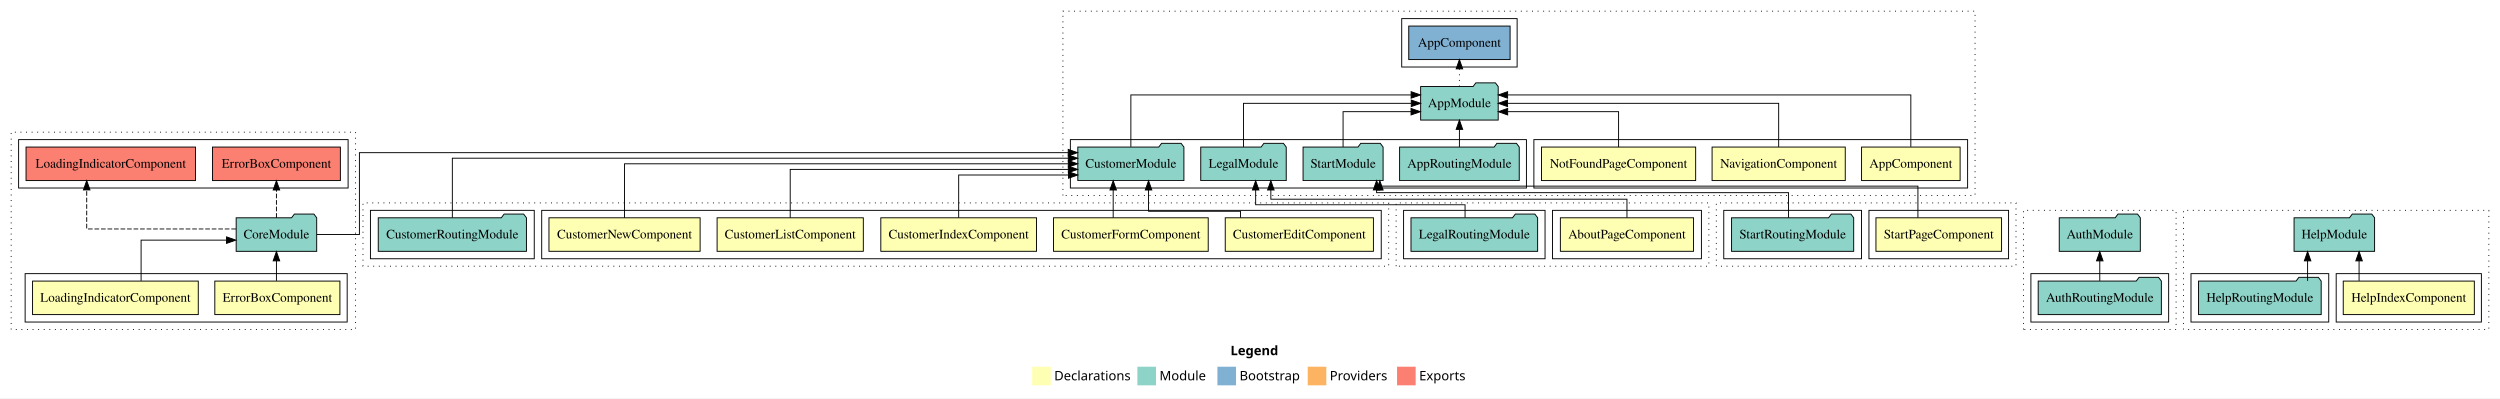
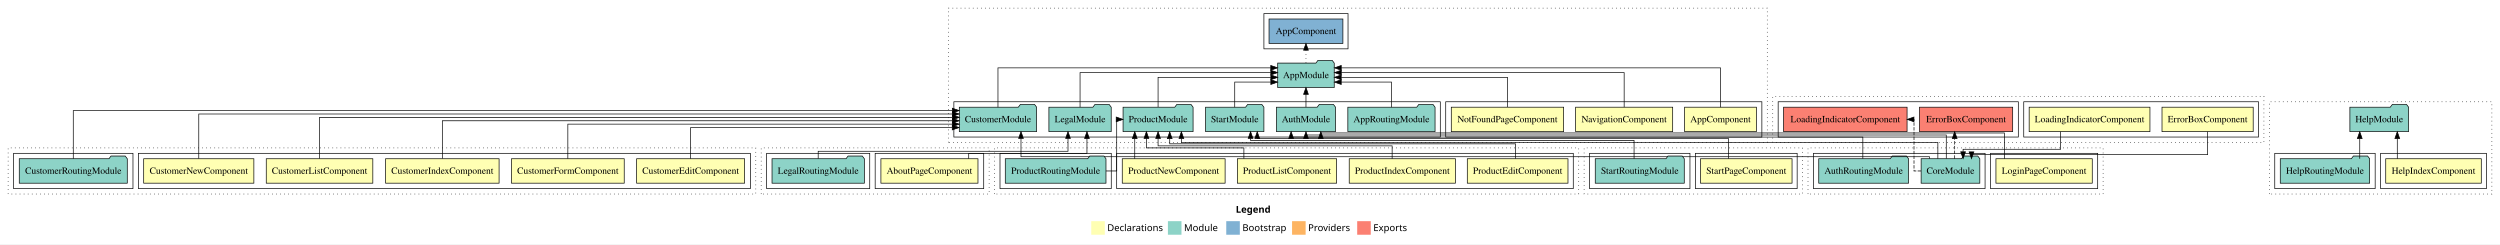
- <svg xmlns="http://www.w3.org/2000/svg" width="2686pt" height="428pt" viewBox="0.00 0.00 2686.00 428.00">
-   <g id="graph0" class="graph" transform="scale(1 1) rotate(0) translate(4 424)">
-     <polygon fill="white" stroke="transparent" points="-4,4 -4,-424 2682,-424 2682,4 -4,4" />
-     <text text-anchor="start" x="1318.01" y="-42.4" font-family="Times-12" font-weight="bold" font-size="14.00">Legend</text>
-     <polygon fill="#ffffb3" stroke="transparent" points="1105,-10 1105,-30 1125,-30 1125,-10 1105,-10" />
-     <text text-anchor="start" x="1128.63" y="-15.4" font-family="Times-12" font-size="14.00">  Declarations</text>
-     <polygon fill="#8dd3c7" stroke="transparent" points="1218,-10 1218,-30 1238,-30 1238,-10 1218,-10" />
-     <text text-anchor="start" x="1241.73" y="-15.4" font-family="Times-12" font-size="14.00">  Module</text>
-     <polygon fill="#80b1d3" stroke="transparent" points="1304,-10 1304,-30 1324,-30 1324,-10 1304,-10" />
-     <text text-anchor="start" x="1327.78" y="-15.4" font-family="Times-12" font-size="14.00">  Bootstrap</text>
-     <polygon fill="#fdb462" stroke="transparent" points="1401,-10 1401,-30 1421,-30 1421,-10 1401,-10" />
-     <text text-anchor="start" x="1424.67" y="-15.4" font-family="Times-12" font-size="14.00">  Providers</text>
-     <polygon fill="#fb8072" stroke="transparent" points="1497,-10 1497,-30 1517,-30 1517,-10 1497,-10" />
-     <text text-anchor="start" x="1520.73" y="-15.4" font-family="Times-12" font-size="14.00">  Exports</text>
+ <svg xmlns="http://www.w3.org/2000/svg" width="3685pt" height="360pt" viewBox="0.00 0.00 3685.00 360.00">
+   <g id="graph0" class="graph" transform="scale(1 1) rotate(0) translate(4 356)">
+     <polygon fill="white" stroke="transparent" points="-4,4 -4,-356 3681,-356 3681,4 -4,4" />
+     <text text-anchor="start" x="1817.51" y="-42.4" font-family="Times-12" font-weight="bold" font-size="14.00">Legend</text>
+     <polygon fill="#ffffb3" stroke="transparent" points="1604.5,-10 1604.5,-30 1624.5,-30 1624.5,-10 1604.5,-10" />
+     <text text-anchor="start" x="1628.13" y="-15.4" font-family="Times-12" font-size="14.00">  Declarations</text>
+     <polygon fill="#8dd3c7" stroke="transparent" points="1717.5,-10 1717.5,-30 1737.5,-30 1737.5,-10 1717.5,-10" />
+     <text text-anchor="start" x="1741.23" y="-15.4" font-family="Times-12" font-size="14.00">  Module</text>
+     <polygon fill="#80b1d3" stroke="transparent" points="1803.5,-10 1803.5,-30 1823.5,-30 1823.5,-10 1803.5,-10" />
+     <text text-anchor="start" x="1827.28" y="-15.4" font-family="Times-12" font-size="14.00">  Bootstrap</text>
+     <polygon fill="#fdb462" stroke="transparent" points="1900.5,-10 1900.5,-30 1920.5,-30 1920.5,-10 1900.5,-10" />
+     <text text-anchor="start" x="1924.17" y="-15.4" font-family="Times-12" font-size="14.00">  Providers</text>
+     <polygon fill="#fb8072" stroke="transparent" points="1996.5,-10 1996.5,-30 2016.5,-30 2016.5,-10 1996.5,-10" />
+     <text text-anchor="start" x="2020.23" y="-15.4" font-family="Times-12" font-size="14.00">  Exports</text>
    <g id="clust1" class="cluster">
-       <polygon fill="none" stroke="black" stroke-dasharray="1,5" points="1138,-214 1138,-412 2118,-412 2118,-214 1138,-214" />
+       <polygon fill="none" stroke="black" stroke-dasharray="1,5" points="1394,-146 1394,-344 2601,-344 2601,-146 1394,-146" />
    </g>
    <g id="clust2" class="cluster">
-       <polygon fill="none" stroke="black" points="1644,-222 1644,-274 2110,-274 2110,-222 1644,-222" />
+       <polygon fill="none" stroke="black" points="2127,-154 2127,-206 2593,-206 2593,-154 2127,-154" />
    </g>
    <g id="clust6" class="cluster">
-       <polygon fill="none" stroke="black" points="1146,-222 1146,-274 1636,-274 1636,-222 1146,-222" />
+       <polygon fill="none" stroke="black" points="1402,-154 1402,-206 2119,-206 2119,-154 1402,-154" />
    </g>
    <g id="clust8" class="cluster">
-       <polygon fill="none" stroke="black" points="1502,-352 1502,-404 1626,-404 1626,-352 1502,-352" />
+       <polygon fill="none" stroke="black" points="1859,-284 1859,-336 1983,-336 1983,-284 1859,-284" />
    </g>
    <g id="clust16" class="cluster">
-       <polygon fill="none" stroke="black" stroke-dasharray="1,5" points="2170,-70 2170,-198 2334,-198 2334,-70 2170,-70" />
-     </g>
-     <g id="clust18" class="cluster">
-       <polygon fill="none" stroke="black" points="2178,-78 2178,-130 2326,-130 2326,-78 2178,-78" />
-     </g>
-     <g id="clust28" class="cluster">
-       <polygon fill="none" stroke="black" stroke-dasharray="1,5" points="8,-70 8,-282 378,-282 378,-70 8,-70" />
+       <polygon fill="none" stroke="black" stroke-dasharray="1,5" points="2661,-70 2661,-138 3096,-138 3096,-70 2661,-70" />
+     </g>
+     <g id="clust17" class="cluster">
+       <polygon fill="none" stroke="black" points="2930,-78 2930,-130 3088,-130 3088,-78 2930,-78" />
+     </g>
+     <g id="clust19" class="cluster">
+       <polygon fill="none" stroke="black" points="2669,-78 2669,-130 2922,-130 2922,-78 2669,-78" />
    </g>
    <g id="clust29" class="cluster">
-       <polygon fill="none" stroke="black" points="23,-78 23,-130 369,-130 369,-78 23,-78" />
-     </g>
-     <g id="clust33" class="cluster">
-       <polygon fill="none" stroke="black" points="16,-222 16,-274 370,-274 370,-222 16,-222" />
-     </g>
-     <g id="clust36" class="cluster">
-       <polygon fill="none" stroke="black" stroke-dasharray="1,5" points="386,-138 386,-206 1488,-206 1488,-138 386,-138" />
+       <polygon fill="none" stroke="black" stroke-dasharray="1,5" points="2609,-146 2609,-214 3333,-214 3333,-146 2609,-146" />
+     </g>
+     <g id="clust30" class="cluster">
+       <polygon fill="none" stroke="black" points="2979,-154 2979,-206 3325,-206 3325,-154 2979,-154" />
+     </g>
+     <g id="clust34" class="cluster">
+       <polygon fill="none" stroke="black" points="2617,-154 2617,-206 2971,-206 2971,-154 2617,-154" />
    </g>
    <g id="clust37" class="cluster">
-       <polygon fill="none" stroke="black" points="578,-146 578,-198 1480,-198 1480,-146 578,-146" />
-     </g>
-     <g id="clust43" class="cluster">
-       <polygon fill="none" stroke="black" points="394,-146 394,-198 570,-198 570,-146 394,-146" />
-     </g>
-     <g id="clust53" class="cluster">
-       <polygon fill="none" stroke="black" stroke-dasharray="1,5" points="2342,-70 2342,-198 2670,-198 2670,-70 2342,-70" />
+       <polygon fill="none" stroke="black" stroke-dasharray="1,5" points="8,-70 8,-138 1110,-138 1110,-70 8,-70" />
+     </g>
+     <g id="clust38" class="cluster">
+       <polygon fill="none" stroke="black" points="200,-78 200,-130 1102,-130 1102,-78 200,-78" />
+     </g>
+     <g id="clust44" class="cluster">
+       <polygon fill="none" stroke="black" points="16,-78 16,-130 192,-130 192,-78 16,-78" />
    </g>
    <g id="clust54" class="cluster">
-       <polygon fill="none" stroke="black" points="2506,-78 2506,-130 2662,-130 2662,-78 2506,-78" />
-     </g>
-     <g id="clust56" class="cluster">
-       <polygon fill="none" stroke="black" points="2350,-78 2350,-130 2498,-130 2498,-78 2350,-78" />
-     </g>
-     <g id="clust66" class="cluster">
-       <polygon fill="none" stroke="black" stroke-dasharray="1,5" points="1496,-138 1496,-206 1832,-206 1832,-138 1496,-138" />
+       <polygon fill="none" stroke="black" stroke-dasharray="1,5" points="3341,-70 3341,-206 3669,-206 3669,-70 3341,-70" />
+     </g>
+     <g id="clust55" class="cluster">
+       <polygon fill="none" stroke="black" points="3505,-78 3505,-130 3661,-130 3661,-78 3505,-78" />
+     </g>
+     <g id="clust57" class="cluster">
+       <polygon fill="none" stroke="black" points="3349,-78 3349,-130 3497,-130 3497,-78 3349,-78" />
    </g>
    <g id="clust67" class="cluster">
-       <polygon fill="none" stroke="black" points="1664,-146 1664,-198 1824,-198 1824,-146 1664,-146" />
-     </g>
-     <g id="clust69" class="cluster">
-       <polygon fill="none" stroke="black" points="1504,-146 1504,-198 1656,-198 1656,-146 1504,-146" />
-     </g>
-     <g id="clust79" class="cluster">
-       <polygon fill="none" stroke="black" stroke-dasharray="1,5" points="1840,-138 1840,-206 2162,-206 2162,-138 1840,-138" />
+       <polygon fill="none" stroke="black" stroke-dasharray="1,5" points="1118,-70 1118,-138 1454,-138 1454,-70 1118,-70" />
+     </g>
+     <g id="clust68" class="cluster">
+       <polygon fill="none" stroke="black" points="1286,-78 1286,-130 1446,-130 1446,-78 1286,-78" />
+     </g>
+     <g id="clust70" class="cluster">
+       <polygon fill="none" stroke="black" points="1126,-78 1126,-130 1278,-130 1278,-78 1126,-78" />
    </g>
    <g id="clust80" class="cluster">
-       <polygon fill="none" stroke="black" points="2004,-146 2004,-198 2154,-198 2154,-146 2004,-146" />
-     </g>
-     <g id="clust82" class="cluster">
-       <polygon fill="none" stroke="black" points="1848,-146 1848,-198 1996,-198 1996,-146 1848,-146" />
+       <polygon fill="none" stroke="black" stroke-dasharray="1,5" points="1462,-70 1462,-138 2323,-138 2323,-70 1462,-70" />
+     </g>
+     <g id="clust81" class="cluster">
+       <polygon fill="none" stroke="black" points="1642,-78 1642,-130 2315,-130 2315,-78 1642,-78" />
+     </g>
+     <g id="clust86" class="cluster">
+       <polygon fill="none" stroke="black" points="1470,-78 1470,-130 1634,-130 1634,-78 1470,-78" />
+     </g>
+     <g id="clust96" class="cluster">
+       <polygon fill="none" stroke="black" stroke-dasharray="1,5" points="2331,-70 2331,-138 2653,-138 2653,-70 2331,-70" />
+     </g>
+     <g id="clust97" class="cluster">
+       <polygon fill="none" stroke="black" points="2495,-78 2495,-130 2645,-130 2645,-78 2495,-78" />
+     </g>
+     <g id="clust99" class="cluster">
+       <polygon fill="none" stroke="black" points="2339,-78 2339,-130 2487,-130 2487,-78 2339,-78" />
    </g>
    <g id="node1" class="node">
-       <polygon fill="#ffffb3" stroke="black" points="2101.94,-266 1996.06,-266 1996.06,-230 2101.94,-230 2101.94,-266" />
-       <text text-anchor="middle" x="2049" y="-243.8" font-family="Times,serif" font-size="14.00">AppComponent</text>
+       <polygon fill="#ffffb3" stroke="black" points="2584.94,-198 2479.06,-198 2479.06,-162 2584.94,-162 2584.94,-198" />
+       <text text-anchor="middle" x="2532" y="-175.8" font-family="Times,serif" font-size="14.00">AppComponent</text>
    </g>
    <g id="node4" class="node">
-       <polygon fill="#8dd3c7" stroke="black" points="1605.66,-331 1602.66,-335 1581.66,-335 1578.66,-331 1522.34,-331 1522.34,-295 1605.66,-295 1605.66,-331" />
-       <text text-anchor="middle" x="1564" y="-308.8" font-family="Times,serif" font-size="14.00">AppModule</text>
+       <polygon fill="#8dd3c7" stroke="black" points="1962.66,-263 1959.66,-267 1938.66,-267 1935.66,-263 1879.34,-263 1879.34,-227 1962.66,-227 1962.66,-263" />
+       <text text-anchor="middle" x="1921" y="-240.8" font-family="Times,serif" font-size="14.00">AppModule</text>
    </g>
    <g id="edge1" class="edge">
-       <path fill="none" stroke="black" d="M2049,-266.29C2049,-288.21 2049,-322 2049,-322 2049,-322 1615.77,-322 1615.77,-322" />
-       <polygon fill="black" stroke="black" points="1615.77,-318.5 1605.77,-322 1615.77,-325.5 1615.77,-318.5" />
+       <path fill="none" stroke="black" d="M2532,-198.01C2532,-220.49 2532,-256 2532,-256 2532,-256 1973,-256 1973,-256" />
+       <polygon fill="black" stroke="black" points="1973,-252.5 1963,-256 1973,-259.5 1973,-252.5" />
    </g>
    <g id="node2" class="node">
-       <polygon fill="#ffffb3" stroke="black" points="1978.54,-266 1835.46,-266 1835.46,-230 1978.54,-230 1978.54,-266" />
-       <text text-anchor="middle" x="1907" y="-243.8" font-family="Times,serif" font-size="14.00">NavigationComponent</text>
+       <polygon fill="#ffffb3" stroke="black" points="2461.54,-198 2318.46,-198 2318.46,-162 2461.54,-162 2461.54,-198" />
+       <text text-anchor="middle" x="2390" y="-175.8" font-family="Times,serif" font-size="14.00">NavigationComponent</text>
    </g>
    <g id="edge2" class="edge">
-       <path fill="none" stroke="black" d="M1907,-266.11C1907,-285.34 1907,-313 1907,-313 1907,-313 1615.72,-313 1615.72,-313" />
-       <polygon fill="black" stroke="black" points="1615.72,-309.5 1605.72,-313 1615.72,-316.5 1615.72,-309.5" />
+       <path fill="none" stroke="black" d="M2390,-198.13C2390,-218.57 2390,-249 2390,-249 2390,-249 1973.03,-249 1973.03,-249" />
+       <polygon fill="black" stroke="black" points="1973.03,-245.5 1963.03,-249 1973.03,-252.5 1973.03,-245.5" />
    </g>
    <g id="node3" class="node">
-       <polygon fill="#ffffb3" stroke="black" points="1817.82,-266 1652.18,-266 1652.18,-230 1817.82,-230 1817.82,-266" />
-       <text text-anchor="middle" x="1735" y="-243.8" font-family="Times,serif" font-size="14.00">NotFoundPageComponent</text>
+       <polygon fill="#ffffb3" stroke="black" points="2300.82,-198 2135.18,-198 2135.18,-162 2300.82,-162 2300.82,-198" />
+       <text text-anchor="middle" x="2218" y="-175.8" font-family="Times,serif" font-size="14.00">NotFoundPageComponent</text>
    </g>
    <g id="edge3" class="edge">
-       <path fill="none" stroke="black" d="M1735,-266.03C1735,-282.4 1735,-304 1735,-304 1735,-304 1615.83,-304 1615.83,-304" />
-       <polygon fill="black" stroke="black" points="1615.83,-300.5 1605.83,-304 1615.83,-307.5 1615.83,-300.5" />
+       <path fill="none" stroke="black" d="M2218,-198.27C2218,-216.56 2218,-242 2218,-242 2218,-242 1972.92,-242 1972.92,-242" />
+       <polygon fill="black" stroke="black" points="1972.92,-238.5 1962.92,-242 1972.92,-245.5 1972.92,-238.5" />
+     </g>
+     <g id="node11" class="node">
+       <polygon fill="#80b1d3" stroke="black" points="1975.44,-328 1866.56,-328 1866.56,-292 1975.44,-292 1975.44,-328" />
+       <text text-anchor="middle" x="1921" y="-305.8" font-family="Times,serif" font-size="14.00">AppComponent </text>
+     </g>
+     <g id="edge10" class="edge">
+       <path fill="none" stroke="black" stroke-dasharray="1,5" d="M1921,-263.11C1921,-263.11 1921,-281.99 1921,-281.99" />
+       <polygon fill="black" stroke="black" points="1917.5,-281.99 1921,-291.99 1924.5,-281.99 1917.5,-281.99" />
+     </g>
+     <g id="node5" class="node">
+       <polygon fill="#8dd3c7" stroke="black" points="2111.27,-198 2108.27,-202 2087.27,-202 2084.27,-198 1982.73,-198 1982.73,-162 2111.27,-162 2111.27,-198" />
+       <text text-anchor="middle" x="2047" y="-175.8" font-family="Times,serif" font-size="14.00">AppRoutingModule</text>
+     </g>
+     <g id="edge4" class="edge">
+       <path fill="none" stroke="black" d="M2047,-198.01C2047,-214.05 2047,-235 2047,-235 2047,-235 1972.96,-235 1972.96,-235" />
+       <polygon fill="black" stroke="black" points="1972.96,-231.5 1962.96,-235 1972.96,-238.5 1972.96,-231.5" />
+     </g>
+     <g id="node6" class="node">
+       <polygon fill="#8dd3c7" stroke="black" points="1964.55,-198 1961.55,-202 1940.55,-202 1937.55,-198 1877.45,-198 1877.45,-162 1964.55,-162 1964.55,-198" />
+       <text text-anchor="middle" x="1921" y="-175.8" font-family="Times,serif" font-size="14.00">AuthModule</text>
+     </g>
+     <g id="edge5" class="edge">
+       <path fill="none" stroke="black" d="M1921,-198.11C1921,-198.11 1921,-216.99 1921,-216.99" />
+       <polygon fill="black" stroke="black" points="1917.5,-216.99 1921,-226.99 1924.5,-216.99 1917.5,-216.99" />
+     </g>
+     <g id="node7" class="node">
+       <polygon fill="#8dd3c7" stroke="black" points="1523.99,-198 1520.99,-202 1499.99,-202 1496.99,-198 1410.01,-198 1410.01,-162 1523.99,-162 1523.99,-198" />
+       <text text-anchor="middle" x="1467" y="-175.8" font-family="Times,serif" font-size="14.00">CustomerModule</text>
+     </g>
+     <g id="edge6" class="edge">
+       <path fill="none" stroke="black" d="M1467,-198.01C1467,-220.49 1467,-256 1467,-256 1467,-256 1869.1,-256 1869.1,-256" />
+       <polygon fill="black" stroke="black" points="1869.1,-259.5 1879.1,-256 1869.1,-252.5 1869.1,-259.5" />
+     </g>
+     <g id="node8" class="node">
+       <polygon fill="#8dd3c7" stroke="black" points="1633.92,-198 1630.92,-202 1609.92,-202 1606.92,-198 1542.08,-198 1542.08,-162 1633.92,-162 1633.92,-198" />
+       <text text-anchor="middle" x="1588" y="-175.8" font-family="Times,serif" font-size="14.00">LegalModule</text>
+     </g>
+     <g id="edge7" class="edge">
+       <path fill="none" stroke="black" d="M1588,-198.13C1588,-218.57 1588,-249 1588,-249 1588,-249 1869.16,-249 1869.16,-249" />
+       <polygon fill="black" stroke="black" points="1869.16,-252.5 1879.16,-249 1869.16,-245.5 1869.16,-252.5" />
    </g>
    <g id="node9" class="node">
-       <polygon fill="#80b1d3" stroke="black" points="1618.44,-396 1509.56,-396 1509.56,-360 1618.44,-360 1618.44,-396" />
-       <text text-anchor="middle" x="1564" y="-373.8" font-family="Times,serif" font-size="14.00">AppComponent </text>
+       <polygon fill="#8dd3c7" stroke="black" points="1754.6,-198 1751.6,-202 1730.6,-202 1727.6,-198 1651.4,-198 1651.4,-162 1754.6,-162 1754.6,-198" />
+       <text text-anchor="middle" x="1703" y="-175.8" font-family="Times,serif" font-size="14.00">ProductModule</text>
    </g>
    <g id="edge8" class="edge">
-       <path fill="none" stroke="black" stroke-dasharray="1,5" d="M1564,-331.11C1564,-331.11 1564,-349.99 1564,-349.99" />
-       <polygon fill="black" stroke="black" points="1560.5,-349.99 1564,-359.99 1567.5,-349.99 1560.5,-349.99" />
-     </g>
-     <g id="node5" class="node">
-       <polygon fill="#8dd3c7" stroke="black" points="1628.27,-266 1625.27,-270 1604.27,-270 1601.27,-266 1499.73,-266 1499.73,-230 1628.27,-230 1628.27,-266" />
-       <text text-anchor="middle" x="1564" y="-243.8" font-family="Times,serif" font-size="14.00">AppRoutingModule</text>
-     </g>
-     <g id="edge4" class="edge">
-       <path fill="none" stroke="black" d="M1564,-266.11C1564,-266.11 1564,-284.99 1564,-284.99" />
-       <polygon fill="black" stroke="black" points="1560.5,-284.99 1564,-294.99 1567.5,-284.99 1560.5,-284.99" />
-     </g>
-     <g id="node6" class="node">
-       <polygon fill="#8dd3c7" stroke="black" points="1267.99,-266 1264.99,-270 1243.99,-270 1240.99,-266 1154.01,-266 1154.01,-230 1267.99,-230 1267.99,-266" />
-       <text text-anchor="middle" x="1211" y="-243.8" font-family="Times,serif" font-size="14.00">CustomerModule</text>
-     </g>
-     <g id="edge5" class="edge">
-       <path fill="none" stroke="black" d="M1211,-266.29C1211,-288.21 1211,-322 1211,-322 1211,-322 1512.12,-322 1512.12,-322" />
-       <polygon fill="black" stroke="black" points="1512.12,-325.5 1522.12,-322 1512.12,-318.5 1512.12,-325.5" />
-     </g>
-     <g id="node7" class="node">
-       <polygon fill="#8dd3c7" stroke="black" points="1377.92,-266 1374.92,-270 1353.92,-270 1350.92,-266 1286.08,-266 1286.08,-230 1377.92,-230 1377.92,-266" />
-       <text text-anchor="middle" x="1332" y="-243.8" font-family="Times,serif" font-size="14.00">LegalModule</text>
-     </g>
-     <g id="edge6" class="edge">
-       <path fill="none" stroke="black" d="M1332,-266.11C1332,-285.34 1332,-313 1332,-313 1332,-313 1512.26,-313 1512.26,-313" />
-       <polygon fill="black" stroke="black" points="1512.26,-316.5 1522.26,-313 1512.26,-309.5 1512.26,-316.5" />
-     </g>
-     <g id="node8" class="node">
-       <polygon fill="#8dd3c7" stroke="black" points="1481.99,-266 1478.99,-270 1457.99,-270 1454.99,-266 1396.01,-266 1396.01,-230 1481.99,-230 1481.99,-266" />
-       <text text-anchor="middle" x="1439" y="-243.8" font-family="Times,serif" font-size="14.00">StartModule</text>
-     </g>
-     <g id="edge7" class="edge">
-       <path fill="none" stroke="black" d="M1439,-266.03C1439,-282.4 1439,-304 1439,-304 1439,-304 1512.03,-304 1512.03,-304" />
-       <polygon fill="black" stroke="black" points="1512.03,-307.5 1522.03,-304 1512.03,-300.5 1512.03,-307.5" />
+       <path fill="none" stroke="black" d="M1703,-198.27C1703,-216.56 1703,-242 1703,-242 1703,-242 1869.23,-242 1869.23,-242" />
+       <polygon fill="black" stroke="black" points="1869.23,-245.5 1879.23,-242 1869.23,-238.5 1869.23,-245.5" />
    </g>
    <g id="node10" class="node">
-       <polygon fill="#8dd3c7" stroke="black" points="2318.17,-122 2315.17,-126 2294.17,-126 2291.17,-122 2185.83,-122 2185.83,-86 2318.17,-86 2318.17,-122" />
-       <text text-anchor="middle" x="2252" y="-99.8" font-family="Times,serif" font-size="14.00">AuthRoutingModule</text>
-     </g>
-     <g id="node11" class="node">
-       <polygon fill="#8dd3c7" stroke="black" points="2295.55,-190 2292.55,-194 2271.55,-194 2268.55,-190 2208.45,-190 2208.45,-154 2295.55,-154 2295.55,-190" />
-       <text text-anchor="middle" x="2252" y="-167.8" font-family="Times,serif" font-size="14.00">AuthModule</text>
+       <polygon fill="#8dd3c7" stroke="black" points="1858.99,-198 1855.99,-202 1834.99,-202 1831.99,-198 1773.01,-198 1773.01,-162 1858.99,-162 1858.99,-198" />
+       <text text-anchor="middle" x="1816" y="-175.8" font-family="Times,serif" font-size="14.00">StartModule</text>
    </g>
    <g id="edge9" class="edge">
-       <path fill="none" stroke="black" d="M2252,-122.22C2252,-122.22 2252,-143.73 2252,-143.73" />
-       <polygon fill="black" stroke="black" points="2248.5,-143.73 2252,-153.73 2255.5,-143.73 2248.5,-143.73" />
+       <path fill="none" stroke="black" d="M1816,-198.01C1816,-214.05 1816,-235 1816,-235 1816,-235 1869.2,-235 1869.2,-235" />
+       <polygon fill="black" stroke="black" points="1869.2,-238.5 1879.2,-235 1869.2,-231.5 1869.2,-238.5" />
    </g>
    <g id="node12" class="node">
-       <polygon fill="#ffffb3" stroke="black" points="361.2,-122 226.8,-122 226.8,-86 361.2,-86 361.2,-122" />
-       <text text-anchor="middle" x="294" y="-99.8" font-family="Times,serif" font-size="14.00">ErrorBoxComponent</text>
+       <polygon fill="#ffffb3" stroke="black" points="3079.99,-122 2938.01,-122 2938.01,-86 3079.99,-86 3079.99,-122" />
+       <text text-anchor="middle" x="3009" y="-99.8" font-family="Times,serif" font-size="14.00">LoginPageComponent</text>
+     </g>
+     <g id="edge11" class="edge">
+       <path fill="none" stroke="black" d="M2950.43,-122.03C2950.43,-138.4 2950.43,-160 2950.43,-160 2950.43,-160 1942.89,-160 1942.89,-160 1942.89,-160 1942.89,-160.18 1942.89,-160.18" />
+       <polygon fill="black" stroke="black" points="1939.39,-151.85 1942.89,-161.85 1946.39,-151.85 1939.39,-151.85" />
+     </g>
+     <g id="node13" class="node">
+       <polygon fill="#8dd3c7" stroke="black" points="2809.17,-122 2806.17,-126 2785.17,-126 2782.17,-122 2676.83,-122 2676.83,-86 2809.17,-86 2809.17,-122" />
+       <text text-anchor="middle" x="2743" y="-99.8" font-family="Times,serif" font-size="14.00">AuthRoutingModule</text>
+     </g>
+     <g id="edge12" class="edge">
+       <path fill="none" stroke="black" d="M2741.84,-122.05C2741.84,-136.37 2741.84,-154 2741.84,-154 2741.84,-154 1899.11,-154 1899.11,-154 1899.11,-154 1899.11,-154.79 1899.11,-154.79" />
+       <polygon fill="black" stroke="black" points="1895.61,-151.94 1899.11,-161.94 1902.61,-151.94 1895.61,-151.94" />
    </g>
    <g id="node14" class="node">
-       <polygon fill="#8dd3c7" stroke="black" points="336.26,-190 333.26,-194 312.26,-194 309.26,-190 249.74,-190 249.74,-154 336.26,-154 336.26,-190" />
-       <text text-anchor="middle" x="293" y="-167.8" font-family="Times,serif" font-size="14.00">CoreModule</text>
-     </g>
-     <g id="edge10" class="edge">
-       <path fill="none" stroke="black" d="M293,-122.22C293,-122.22 293,-143.73 293,-143.73" />
-       <polygon fill="black" stroke="black" points="289.5,-143.73 293,-153.73 296.5,-143.73 289.5,-143.73" />
-     </g>
-     <g id="node13" class="node">
-       <polygon fill="#ffffb3" stroke="black" points="209.02,-122 30.98,-122 30.98,-86 209.02,-86 209.02,-122" />
-       <text text-anchor="middle" x="120" y="-99.8" font-family="Times,serif" font-size="14.00">LoadingIndicatorComponent</text>
-     </g>
-     <g id="edge11" class="edge">
-       <path fill="none" stroke="black" d="M147.59,-122.27C147.59,-140.56 147.59,-166 147.59,-166 147.59,-166 239.37,-166 239.37,-166" />
-       <polygon fill="black" stroke="black" points="239.37,-169.5 249.37,-166 239.37,-162.5 239.37,-169.5" />
+       <polygon fill="#8dd3c7" stroke="black" points="2914.26,-122 2911.26,-126 2890.26,-126 2887.26,-122 2827.74,-122 2827.74,-86 2914.26,-86 2914.26,-122" />
+       <text text-anchor="middle" x="2871" y="-99.8" font-family="Times,serif" font-size="14.00">CoreModule</text>
+     </g>
+     <g id="edge13" class="edge">
+       <path fill="none" stroke="black" d="M2864.8,-122.24C2864.8,-137.57 2864.8,-157 2864.8,-157 2864.8,-157 1921,-157 1921,-157 1921,-157 1921,-157.49 1921,-157.49" />
+       <polygon fill="black" stroke="black" points="1917.5,-151.88 1921,-161.88 1924.5,-151.88 1917.5,-151.88" />
+     </g>
+     <g id="edge23" class="edge">
+       <path fill="none" stroke="black" d="M2840.01,-122.08C2840.01,-123.85 2840.01,-125 2840.01,-125 2840.01,-125 1500.94,-125 1500.94,-125 1500.94,-125 1500.94,-151.99 1500.94,-151.99" />
+       <polygon fill="black" stroke="black" points="1497.44,-151.99 1500.94,-161.99 1504.44,-151.99 1497.44,-151.99" />
+     </g>
+     <g id="edge33" class="edge">
+       <path fill="none" stroke="black" d="M2852.41,-122.06C2852.41,-133.44 2852.41,-146 2852.41,-146 2852.41,-146 1737.37,-146 1737.37,-146 1737.37,-146 1737.37,-151.81 1737.37,-151.81" />
+       <polygon fill="black" stroke="black" points="1733.87,-151.81 1737.37,-161.81 1740.87,-151.81 1733.87,-151.81" />
+     </g>
+     <g id="node17" class="node">
+       <polygon fill="#fb8072" stroke="black" points="2962.7,-198 2825.3,-198 2825.3,-162 2962.7,-162 2962.7,-198" />
+       <text text-anchor="middle" x="2894" y="-175.8" font-family="Times,serif" font-size="14.00">ErrorBoxComponent </text>
+     </g>
+     <g id="edge16" class="edge">
+       <path fill="none" stroke="black" stroke-dasharray="5,2" d="M2877.2,-122.01C2877.2,-122.01 2877.2,-151.85 2877.2,-151.85" />
+       <polygon fill="black" stroke="black" points="2873.7,-151.85 2877.2,-161.85 2880.7,-151.85 2873.7,-151.85" />
+     </g>
+     <g id="node18" class="node">
+       <polygon fill="#fb8072" stroke="black" points="2807.02,-198 2624.98,-198 2624.98,-162 2807.02,-162 2807.02,-198" />
+       <text text-anchor="middle" x="2716" y="-175.8" font-family="Times,serif" font-size="14.00">LoadingIndicatorComponent </text>
+     </g>
+     <g id="edge17" class="edge">
+       <path fill="none" stroke="black" stroke-dasharray="5,2" d="M2827.61,-104C2821.49,-104 2817.24,-104 2817.24,-104 2817.24,-104 2817.24,-180 2817.24,-180 2817.24,-180 2816.23,-180 2816.23,-180" />
+       <polygon fill="black" stroke="black" points="2817.16,-176.5 2807.16,-180 2817.16,-183.5 2817.16,-176.5" />
+     </g>
+     <g id="node15" class="node">
+       <polygon fill="#ffffb3" stroke="black" points="3317.2,-198 3182.8,-198 3182.8,-162 3317.2,-162 3317.2,-198" />
+       <text text-anchor="middle" x="3250" y="-175.8" font-family="Times,serif" font-size="14.00">ErrorBoxComponent</text>
+     </g>
+     <g id="edge14" class="edge">
+       <path fill="none" stroke="black" d="M3250,-161.81C3250,-146.82 3250,-128 3250,-128 3250,-128 2901.99,-128 2901.99,-128 2901.99,-128 2901.99,-127.42 2901.99,-127.42" />
+       <polygon fill="black" stroke="black" points="2905.49,-132.19 2901.99,-122.19 2898.49,-132.19 2905.49,-132.19" />
+     </g>
+     <g id="node16" class="node">
+       <polygon fill="#ffffb3" stroke="black" points="3165.02,-198 2986.98,-198 2986.98,-162 3165.02,-162 3165.02,-198" />
+       <text text-anchor="middle" x="3076" y="-175.8" font-family="Times,serif" font-size="14.00">LoadingIndicatorComponent</text>
+     </g>
+     <g id="edge15" class="edge">
+       <path fill="none" stroke="black" d="M3033.37,-161.85C3033.37,-149.73 3033.37,-136 3033.37,-136 3033.37,-136 2889.59,-136 2889.59,-136 2889.59,-136 2889.59,-132.24 2889.59,-132.24" />
+       <polygon fill="black" stroke="black" points="2893.09,-132.24 2889.59,-122.24 2886.09,-132.24 2893.09,-132.24" />
+     </g>
+     <g id="node19" class="node">
+       <polygon fill="#ffffb3" stroke="black" points="1093.6,-122 934.4,-122 934.4,-86 1093.6,-86 1093.6,-122" />
+       <text text-anchor="middle" x="1014" y="-99.8" font-family="Times,serif" font-size="14.00">CustomerEditComponent</text>
+     </g>
+     <g id="edge18" class="edge">
+       <path fill="none" stroke="black" d="M1014,-122.17C1014,-141.09 1014,-168 1014,-168 1014,-168 1399.63,-168 1399.63,-168" />
+       <polygon fill="black" stroke="black" points="1399.63,-171.5 1409.63,-168 1399.63,-164.5 1399.63,-171.5" />
+     </g>
+     <g id="node20" class="node">
+       <polygon fill="#ffffb3" stroke="black" points="916.1,-122 749.9,-122 749.9,-86 916.1,-86 916.1,-122" />
+       <text text-anchor="middle" x="833" y="-99.8" font-family="Times,serif" font-size="14.00">CustomerFormComponent</text>
    </g>
    <g id="edge19" class="edge">
-       <path fill="none" stroke="black" d="M336.27,-172C358.98,-172 382.15,-172 382.15,-172 382.15,-172 382.15,-260 382.15,-260 382.15,-260 1143.7,-260 1143.7,-260" />
-       <polygon fill="black" stroke="black" points="1143.7,-263.5 1153.7,-260 1143.7,-256.5 1143.7,-263.5" />
-     </g>
-     <g id="node15" class="node">
-       <polygon fill="#fb8072" stroke="black" points="361.7,-266 224.3,-266 224.3,-230 361.7,-230 361.7,-266" />
-       <text text-anchor="middle" x="293" y="-243.8" font-family="Times,serif" font-size="14.00">ErrorBoxComponent </text>
-     </g>
-     <g id="edge12" class="edge">
-       <path fill="none" stroke="black" stroke-dasharray="5,2" d="M293,-190.01C293,-190.01 293,-219.85 293,-219.85" />
-       <polygon fill="black" stroke="black" points="289.5,-219.85 293,-229.85 296.5,-219.85 289.5,-219.85" />
-     </g>
-     <g id="node16" class="node">
-       <polygon fill="#fb8072" stroke="black" points="206.02,-266 23.98,-266 23.98,-230 206.02,-230 206.02,-266" />
-       <text text-anchor="middle" x="115" y="-243.8" font-family="Times,serif" font-size="14.00">LoadingIndicatorComponent </text>
-     </g>
-     <g id="edge13" class="edge">
-       <path fill="none" stroke="black" stroke-dasharray="5,2" d="M249.52,-178C189.66,-178 89.16,-178 89.16,-178 89.16,-178 89.16,-219.97 89.16,-219.97" />
-       <polygon fill="black" stroke="black" points="85.66,-219.97 89.16,-229.97 92.66,-219.97 85.66,-219.97" />
-     </g>
-     <g id="node17" class="node">
-       <polygon fill="#ffffb3" stroke="black" points="1471.6,-190 1312.4,-190 1312.4,-154 1471.6,-154 1471.6,-190" />
-       <text text-anchor="middle" x="1392" y="-167.8" font-family="Times,serif" font-size="14.00">CustomerEditComponent</text>
-     </g>
-     <g id="edge14" class="edge">
-       <path fill="none" stroke="black" d="M1328.76,-190.17C1328.76,-194.05 1328.76,-197 1328.76,-197 1328.76,-197 1230,-197 1230,-197 1230,-197 1230,-219.88 1230,-219.88" />
-       <polygon fill="black" stroke="black" points="1226.5,-219.88 1230,-229.88 1233.5,-219.88 1226.5,-219.88" />
-     </g>
-     <g id="node18" class="node">
-       <polygon fill="#ffffb3" stroke="black" points="1294.1,-190 1127.9,-190 1127.9,-154 1294.1,-154 1294.1,-190" />
-       <text text-anchor="middle" x="1211" y="-167.8" font-family="Times,serif" font-size="14.00">CustomerFormComponent</text>
-     </g>
-     <g id="edge15" class="edge">
-       <path fill="none" stroke="black" d="M1192,-190.01C1192,-190.01 1192,-219.85 1192,-219.85" />
-       <polygon fill="black" stroke="black" points="1188.5,-219.85 1192,-229.85 1195.5,-219.85 1188.5,-219.85" />
-     </g>
-     <g id="node19" class="node">
-       <polygon fill="#ffffb3" stroke="black" points="1109.65,-190 942.35,-190 942.35,-154 1109.65,-154 1109.65,-190" />
-       <text text-anchor="middle" x="1026" y="-167.8" font-family="Times,serif" font-size="14.00">CustomerIndexComponent</text>
-     </g>
-     <g id="edge16" class="edge">
-       <path fill="none" stroke="black" d="M1026,-190.17C1026,-209.09 1026,-236 1026,-236 1026,-236 1143.98,-236 1143.98,-236" />
-       <polygon fill="black" stroke="black" points="1143.98,-239.5 1153.98,-236 1143.98,-232.5 1143.98,-239.5" />
-     </g>
-     <g id="node20" class="node">
-       <polygon fill="#ffffb3" stroke="black" points="923.55,-190 766.45,-190 766.45,-154 923.55,-154 923.55,-190" />
-       <text text-anchor="middle" x="845" y="-167.8" font-family="Times,serif" font-size="14.00">CustomerListComponent</text>
-     </g>
-     <g id="edge17" class="edge">
-       <path fill="none" stroke="black" d="M845,-190.03C845,-210.77 845,-242 845,-242 845,-242 1143.81,-242 1143.81,-242" />
-       <polygon fill="black" stroke="black" points="1143.81,-245.5 1153.81,-242 1143.81,-238.5 1143.81,-245.5" />
+       <path fill="none" stroke="black" d="M833,-122.13C833,-142.57 833,-173 833,-173 833,-173 1399.9,-173 1399.9,-173" />
+       <polygon fill="black" stroke="black" points="1399.9,-176.5 1409.9,-173 1399.9,-169.5 1399.9,-176.5" />
    </g>
    <g id="node21" class="node">
-       <polygon fill="#ffffb3" stroke="black" points="748.2,-190 585.8,-190 585.8,-154 748.2,-154 748.2,-190" />
-       <text text-anchor="middle" x="667" y="-167.8" font-family="Times,serif" font-size="14.00">CustomerNewComponent</text>
-     </g>
-     <g id="edge18" class="edge">
-       <path fill="none" stroke="black" d="M667,-190.01C667,-212.49 667,-248 667,-248 667,-248 1143.81,-248 1143.81,-248" />
-       <polygon fill="black" stroke="black" points="1143.81,-251.5 1153.81,-248 1143.81,-244.5 1143.81,-251.5" />
+       <polygon fill="#ffffb3" stroke="black" points="731.65,-122 564.35,-122 564.35,-86 731.65,-86 731.65,-122" />
+       <text text-anchor="middle" x="648" y="-99.8" font-family="Times,serif" font-size="14.00">CustomerIndexComponent</text>
+     </g>
+     <g id="edge20" class="edge">
+       <path fill="none" stroke="black" d="M648,-122.29C648,-144.21 648,-178 648,-178 648,-178 1399.74,-178 1399.74,-178" />
+       <polygon fill="black" stroke="black" points="1399.74,-181.5 1409.74,-178 1399.73,-174.5 1399.74,-181.5" />
    </g>
    <g id="node22" class="node">
-       <polygon fill="#8dd3c7" stroke="black" points="561.61,-190 558.61,-194 537.61,-194 534.61,-190 402.39,-190 402.39,-154 561.61,-154 561.61,-190" />
-       <text text-anchor="middle" x="482" y="-167.8" font-family="Times,serif" font-size="14.00">CustomerRoutingModule</text>
-     </g>
-     <g id="edge20" class="edge">
-       <path fill="none" stroke="black" d="M482,-190.2C482,-214.36 482,-254 482,-254 482,-254 1143.8,-254 1143.8,-254" />
-       <polygon fill="black" stroke="black" points="1143.8,-257.5 1153.8,-254 1143.8,-250.5 1143.8,-257.5" />
+       <polygon fill="#ffffb3" stroke="black" points="545.55,-122 388.45,-122 388.45,-86 545.55,-86 545.55,-122" />
+       <text text-anchor="middle" x="467" y="-99.8" font-family="Times,serif" font-size="14.00">CustomerListComponent</text>
+     </g>
+     <g id="edge21" class="edge">
+       <path fill="none" stroke="black" d="M467,-122.32C467,-145.66 467,-183 467,-183 467,-183 1400.01,-183 1400.01,-183" />
+       <polygon fill="black" stroke="black" points="1400.01,-186.5 1410.01,-183 1400.01,-179.5 1400.01,-186.5" />
    </g>
    <g id="node23" class="node">
-       <polygon fill="#ffffb3" stroke="black" points="2654.42,-122 2513.58,-122 2513.58,-86 2654.42,-86 2654.42,-122" />
-       <text text-anchor="middle" x="2584" y="-99.8" font-family="Times,serif" font-size="14.00">HelpIndexComponent</text>
+       <polygon fill="#ffffb3" stroke="black" points="370.2,-122 207.8,-122 207.8,-86 370.2,-86 370.2,-122" />
+       <text text-anchor="middle" x="289" y="-99.8" font-family="Times,serif" font-size="14.00">CustomerNewComponent</text>
+     </g>
+     <g id="edge22" class="edge">
+       <path fill="none" stroke="black" d="M289,-122.23C289,-146.93 289,-188 289,-188 289,-188 1399.78,-188 1399.78,-188" />
+       <polygon fill="black" stroke="black" points="1399.78,-191.5 1409.78,-188 1399.78,-184.5 1399.78,-191.5" />
    </g>
    <g id="node24" class="node">
-       <polygon fill="#8dd3c7" stroke="black" points="2547.26,-190 2544.26,-194 2523.26,-194 2520.26,-190 2460.74,-190 2460.74,-154 2547.26,-154 2547.26,-190" />
-       <text text-anchor="middle" x="2504" y="-167.8" font-family="Times,serif" font-size="14.00">HelpModule</text>
-     </g>
-     <g id="edge21" class="edge">
-       <path fill="none" stroke="black" d="M2530.59,-122.22C2530.59,-122.22 2530.59,-143.73 2530.59,-143.73" />
-       <polygon fill="black" stroke="black" points="2527.09,-143.73 2530.59,-153.73 2534.09,-143.73 2527.09,-143.73" />
+       <polygon fill="#8dd3c7" stroke="black" points="183.61,-122 180.61,-126 159.61,-126 156.61,-122 24.39,-122 24.39,-86 183.61,-86 183.61,-122" />
+       <text text-anchor="middle" x="104" y="-99.8" font-family="Times,serif" font-size="14.00">CustomerRoutingModule</text>
+     </g>
+     <g id="edge24" class="edge">
+       <path fill="none" stroke="black" d="M104,-122.01C104,-148.02 104,-193 104,-193 104,-193 1399.74,-193 1399.74,-193" />
+       <polygon fill="black" stroke="black" points="1399.74,-196.5 1409.74,-193 1399.74,-189.5 1399.74,-196.5" />
    </g>
    <g id="node25" class="node">
-       <polygon fill="#8dd3c7" stroke="black" points="2489.88,-122 2486.88,-126 2465.88,-126 2462.88,-122 2358.12,-122 2358.12,-86 2489.88,-86 2489.88,-122" />
-       <text text-anchor="middle" x="2424" y="-99.8" font-family="Times,serif" font-size="14.00">HelpRoutingModule</text>
-     </g>
-     <g id="edge22" class="edge">
-       <path fill="none" stroke="black" d="M2475.28,-122.22C2475.28,-122.22 2475.28,-143.73 2475.28,-143.73" />
-       <polygon fill="black" stroke="black" points="2471.78,-143.73 2475.28,-153.73 2478.78,-143.73 2471.78,-143.73" />
+       <polygon fill="#ffffb3" stroke="black" points="3653.42,-122 3512.58,-122 3512.58,-86 3653.42,-86 3653.42,-122" />
+       <text text-anchor="middle" x="3583" y="-99.8" font-family="Times,serif" font-size="14.00">HelpIndexComponent</text>
    </g>
    <g id="node26" class="node">
-       <polygon fill="#ffffb3" stroke="black" points="1815.54,-190 1672.46,-190 1672.46,-154 1815.54,-154 1815.54,-190" />
-       <text text-anchor="middle" x="1744" y="-167.8" font-family="Times,serif" font-size="14.00">AboutPageComponent</text>
-     </g>
-     <g id="edge23" class="edge">
-       <path fill="none" stroke="black" d="M1744,-190.11C1744,-199.9 1744,-210 1744,-210 1744,-210 1361.4,-210 1361.4,-210 1361.4,-210 1361.4,-219.89 1361.4,-219.89" />
-       <polygon fill="black" stroke="black" points="1357.9,-219.89 1361.4,-229.89 1364.9,-219.89 1357.9,-219.89" />
+       <polygon fill="#8dd3c7" stroke="black" points="3546.26,-198 3543.26,-202 3522.26,-202 3519.26,-198 3459.74,-198 3459.74,-162 3546.26,-162 3546.26,-198" />
+       <text text-anchor="middle" x="3503" y="-175.8" font-family="Times,serif" font-size="14.00">HelpModule</text>
+     </g>
+     <g id="edge25" class="edge">
+       <path fill="none" stroke="black" d="M3529.59,-122.01C3529.59,-122.01 3529.59,-151.85 3529.59,-151.85" />
+       <polygon fill="black" stroke="black" points="3526.09,-151.85 3529.59,-161.85 3533.09,-151.85 3526.09,-151.85" />
    </g>
    <g id="node27" class="node">
-       <polygon fill="#8dd3c7" stroke="black" points="1648.04,-190 1645.04,-194 1624.04,-194 1621.04,-190 1511.96,-190 1511.96,-154 1648.04,-154 1648.04,-190" />
-       <text text-anchor="middle" x="1580" y="-167.8" font-family="Times,serif" font-size="14.00">LegalRoutingModule</text>
-     </g>
-     <g id="edge24" class="edge">
-       <path fill="none" stroke="black" d="M1570.06,-190.24C1570.06,-197.43 1570.06,-204 1570.06,-204 1570.06,-204 1345.08,-204 1345.08,-204 1345.08,-204 1345.08,-219.85 1345.08,-219.85" />
-       <polygon fill="black" stroke="black" points="1341.58,-219.85 1345.08,-229.85 1348.58,-219.85 1341.58,-219.85" />
+       <polygon fill="#8dd3c7" stroke="black" points="3488.88,-122 3485.88,-126 3464.88,-126 3461.88,-122 3357.12,-122 3357.12,-86 3488.88,-86 3488.88,-122" />
+       <text text-anchor="middle" x="3423" y="-99.8" font-family="Times,serif" font-size="14.00">HelpRoutingModule</text>
+     </g>
+     <g id="edge26" class="edge">
+       <path fill="none" stroke="black" d="M3474.28,-122.01C3474.28,-122.01 3474.28,-151.85 3474.28,-151.85" />
+       <polygon fill="black" stroke="black" points="3470.78,-151.85 3474.28,-161.85 3477.78,-151.85 3470.78,-151.85" />
    </g>
    <g id="node28" class="node">
-       <polygon fill="#ffffb3" stroke="black" points="2146.48,-190 2011.52,-190 2011.52,-154 2146.48,-154 2146.48,-190" />
-       <text text-anchor="middle" x="2079" y="-167.8" font-family="Times,serif" font-size="14.00">StartPageComponent</text>
-     </g>
-     <g id="edge25" class="edge">
-       <path fill="none" stroke="black" d="M2056.61,-190.19C2056.61,-205.18 2056.61,-224 2056.61,-224 2056.61,-224 1478.51,-224 1478.51,-224 1478.51,-224 1478.51,-224.58 1478.51,-224.58" />
-       <polygon fill="black" stroke="black" points="1475.01,-219.81 1478.51,-229.81 1482.01,-219.81 1475.01,-219.81" />
+       <polygon fill="#ffffb3" stroke="black" points="1437.54,-122 1294.46,-122 1294.46,-86 1437.54,-86 1437.54,-122" />
+       <text text-anchor="middle" x="1366" y="-99.8" font-family="Times,serif" font-size="14.00">AboutPageComponent</text>
+     </g>
+     <g id="edge27" class="edge">
+       <path fill="none" stroke="black" d="M1423.89,-122.06C1423.89,-126.49 1423.89,-130 1423.89,-130 1423.89,-130 1598.17,-130 1598.17,-130 1598.17,-130 1598.17,-151.95 1598.17,-151.95" />
+       <polygon fill="black" stroke="black" points="1594.67,-151.95 1598.17,-161.95 1601.67,-151.95 1594.67,-151.95" />
    </g>
    <g id="node29" class="node">
-       <polygon fill="#8dd3c7" stroke="black" points="1987.61,-190 1984.61,-194 1963.61,-194 1960.61,-190 1856.39,-190 1856.39,-154 1987.61,-154 1987.61,-190" />
-       <text text-anchor="middle" x="1922" y="-167.8" font-family="Times,serif" font-size="14.00">StartRoutingModule</text>
-     </g>
-     <g id="edge26" class="edge">
-       <path fill="none" stroke="black" d="M1917.61,-190.04C1917.61,-202.56 1917.61,-217 1917.61,-217 1917.61,-217 1475.03,-217 1475.03,-217 1475.03,-217 1475.03,-219.97 1475.03,-219.97" />
-       <polygon fill="black" stroke="black" points="1471.53,-219.97 1475.03,-229.97 1478.53,-219.97 1471.53,-219.97" />
+       <polygon fill="#8dd3c7" stroke="black" points="1270.04,-122 1267.04,-126 1246.04,-126 1243.04,-122 1133.96,-122 1133.96,-86 1270.04,-86 1270.04,-122" />
+       <text text-anchor="middle" x="1202" y="-99.8" font-family="Times,serif" font-size="14.00">LegalRoutingModule</text>
+     </g>
+     <g id="edge28" class="edge">
+       <path fill="none" stroke="black" d="M1202,-122.2C1202,-128.03 1202,-133 1202,-133 1202,-133 1570.23,-133 1570.23,-133 1570.23,-133 1570.23,-151.96 1570.23,-151.96" />
+       <polygon fill="black" stroke="black" points="1566.73,-151.96 1570.23,-161.96 1573.73,-151.96 1566.73,-151.96" />
+     </g>
+     <g id="node30" class="node">
+       <polygon fill="#ffffb3" stroke="black" points="2307.21,-122 2158.79,-122 2158.79,-86 2307.21,-86 2307.21,-122" />
+       <text text-anchor="middle" x="2233" y="-99.8" font-family="Times,serif" font-size="14.00">ProductEditComponent</text>
+     </g>
+     <g id="edge29" class="edge">
+       <path fill="none" stroke="black" d="M2229.78,-122.13C2229.78,-132.71 2229.78,-144 2229.78,-144 2229.78,-144 1720.18,-144 1720.18,-144 1720.18,-144 1720.18,-151.58 1720.18,-151.58" />
+       <polygon fill="black" stroke="black" points="1716.68,-151.58 1720.18,-161.58 1723.68,-151.58 1716.68,-151.58" />
+     </g>
+     <g id="node31" class="node">
+       <polygon fill="#ffffb3" stroke="black" points="2141.26,-122 1984.74,-122 1984.74,-86 2141.26,-86 2141.26,-122" />
+       <text text-anchor="middle" x="2063" y="-99.8" font-family="Times,serif" font-size="14.00">ProductIndexComponent</text>
+     </g>
+     <g id="edge30" class="edge">
+       <path fill="none" stroke="black" d="M2048,-122.07C2048,-131.46 2048,-141 2048,-141 2048,-141 1703,-141 1703,-141 1703,-141 1703,-151.87 1703,-151.87" />
+       <polygon fill="black" stroke="black" points="1699.5,-151.87 1703,-161.87 1706.5,-151.87 1699.5,-151.87" />
+     </g>
+     <g id="node32" class="node">
+       <polygon fill="#ffffb3" stroke="black" points="1966.16,-122 1819.84,-122 1819.84,-86 1966.16,-86 1966.16,-122" />
+       <text text-anchor="middle" x="1893" y="-99.8" font-family="Times,serif" font-size="14.00">ProductListComponent</text>
+     </g>
+     <g id="edge31" class="edge">
+       <path fill="none" stroke="black" d="M1829.5,-122.19C1829.5,-130.28 1829.5,-138 1829.5,-138 1829.5,-138 1685.82,-138 1685.82,-138 1685.82,-138 1685.82,-151.94 1685.82,-151.94" />
+       <polygon fill="black" stroke="black" points="1682.32,-151.94 1685.82,-161.94 1689.32,-151.94 1682.32,-151.94" />
+     </g>
+     <g id="node33" class="node">
+       <polygon fill="#ffffb3" stroke="black" points="1801.81,-122 1650.19,-122 1650.19,-86 1801.81,-86 1801.81,-122" />
+       <text text-anchor="middle" x="1726" y="-99.8" font-family="Times,serif" font-size="14.00">ProductNewComponent</text>
+     </g>
+     <g id="edge32" class="edge">
+       <path fill="none" stroke="black" d="M1668.63,-122.01C1668.63,-122.01 1668.63,-151.85 1668.63,-151.85" />
+       <polygon fill="black" stroke="black" points="1665.13,-151.85 1668.63,-161.85 1672.13,-151.85 1665.13,-151.85" />
+     </g>
+     <g id="node34" class="node">
+       <polygon fill="#8dd3c7" stroke="black" points="1626.22,-122 1623.22,-126 1602.22,-126 1599.22,-122 1477.78,-122 1477.78,-86 1626.22,-86 1626.22,-122" />
+       <text text-anchor="middle" x="1552" y="-99.8" font-family="Times,serif" font-size="14.00">ProductRoutingModule</text>
+     </g>
+     <g id="edge34" class="edge">
+       <path fill="none" stroke="black" d="M1626.35,-104C1635.68,-104 1642.03,-104 1642.03,-104 1642.03,-104 1642.03,-180 1642.03,-180 1642.03,-180 1642.95,-180 1642.95,-180" />
+       <polygon fill="black" stroke="black" points="1641.29,-183.5 1651.29,-180 1641.29,-176.5 1641.29,-183.5" />
+     </g>
+     <g id="node35" class="node">
+       <polygon fill="#ffffb3" stroke="black" points="2637.48,-122 2502.52,-122 2502.52,-86 2637.48,-86 2637.48,-122" />
+       <text text-anchor="middle" x="2570" y="-99.8" font-family="Times,serif" font-size="14.00">StartPageComponent</text>
+     </g>
+     <g id="edge35" class="edge">
+       <path fill="none" stroke="black" d="M2543.61,-122.15C2543.61,-135.74 2543.61,-152 2543.61,-152 2543.61,-152 1849.16,-152 1849.16,-152 1849.16,-152 1849.16,-152.98 1849.16,-152.98" />
+       <polygon fill="black" stroke="black" points="1845.66,-151.79 1849.16,-161.79 1852.66,-151.79 1845.66,-151.79" />
+     </g>
+     <g id="node36" class="node">
+       <polygon fill="#8dd3c7" stroke="black" points="2478.61,-122 2475.61,-126 2454.61,-126 2451.61,-122 2347.39,-122 2347.39,-86 2478.61,-86 2478.61,-122" />
+       <text text-anchor="middle" x="2413" y="-99.8" font-family="Times,serif" font-size="14.00">StartRoutingModule</text>
+     </g>
+     <g id="edge36" class="edge">
+       <path fill="none" stroke="black" d="M2404.61,-122.04C2404.61,-134.56 2404.61,-149 2404.61,-149 2404.61,-149 1839.33,-149 1839.33,-149 1839.33,-149 1839.33,-151.97 1839.33,-151.97" />
+       <polygon fill="black" stroke="black" points="1835.83,-151.97 1839.33,-161.97 1842.83,-151.97 1835.83,-151.97" />
    </g>
  </g>
</svg>
